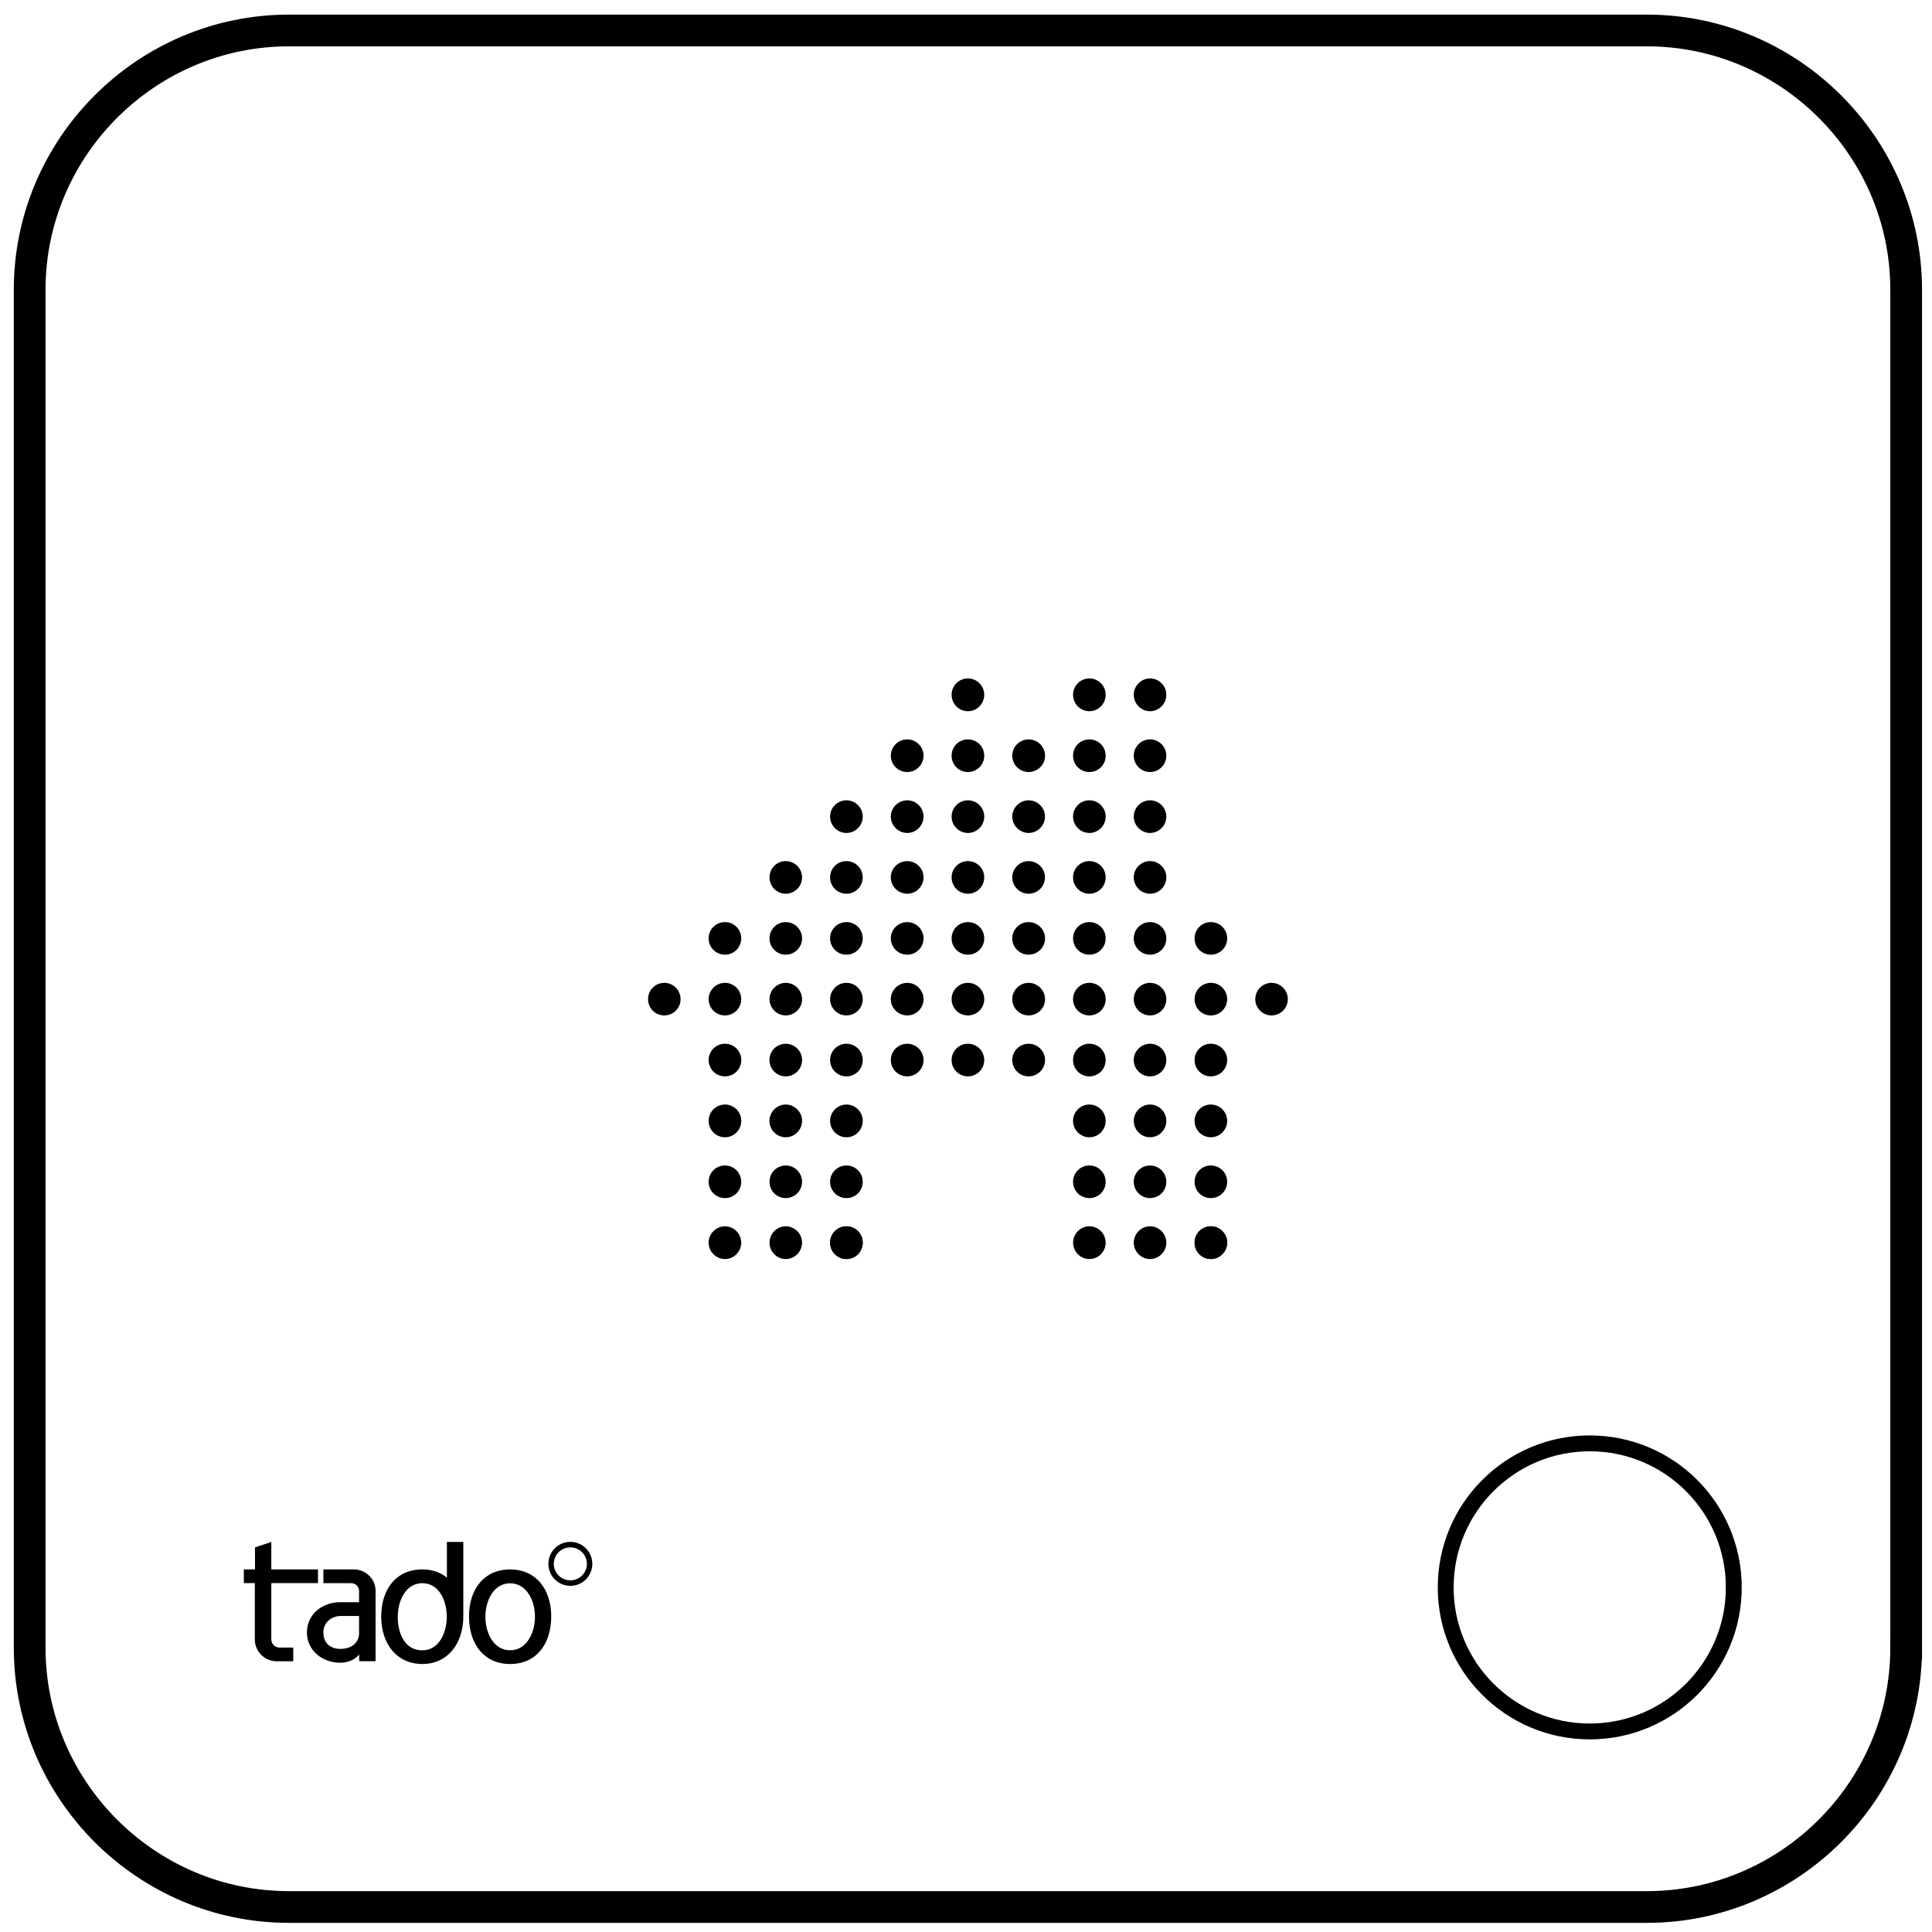
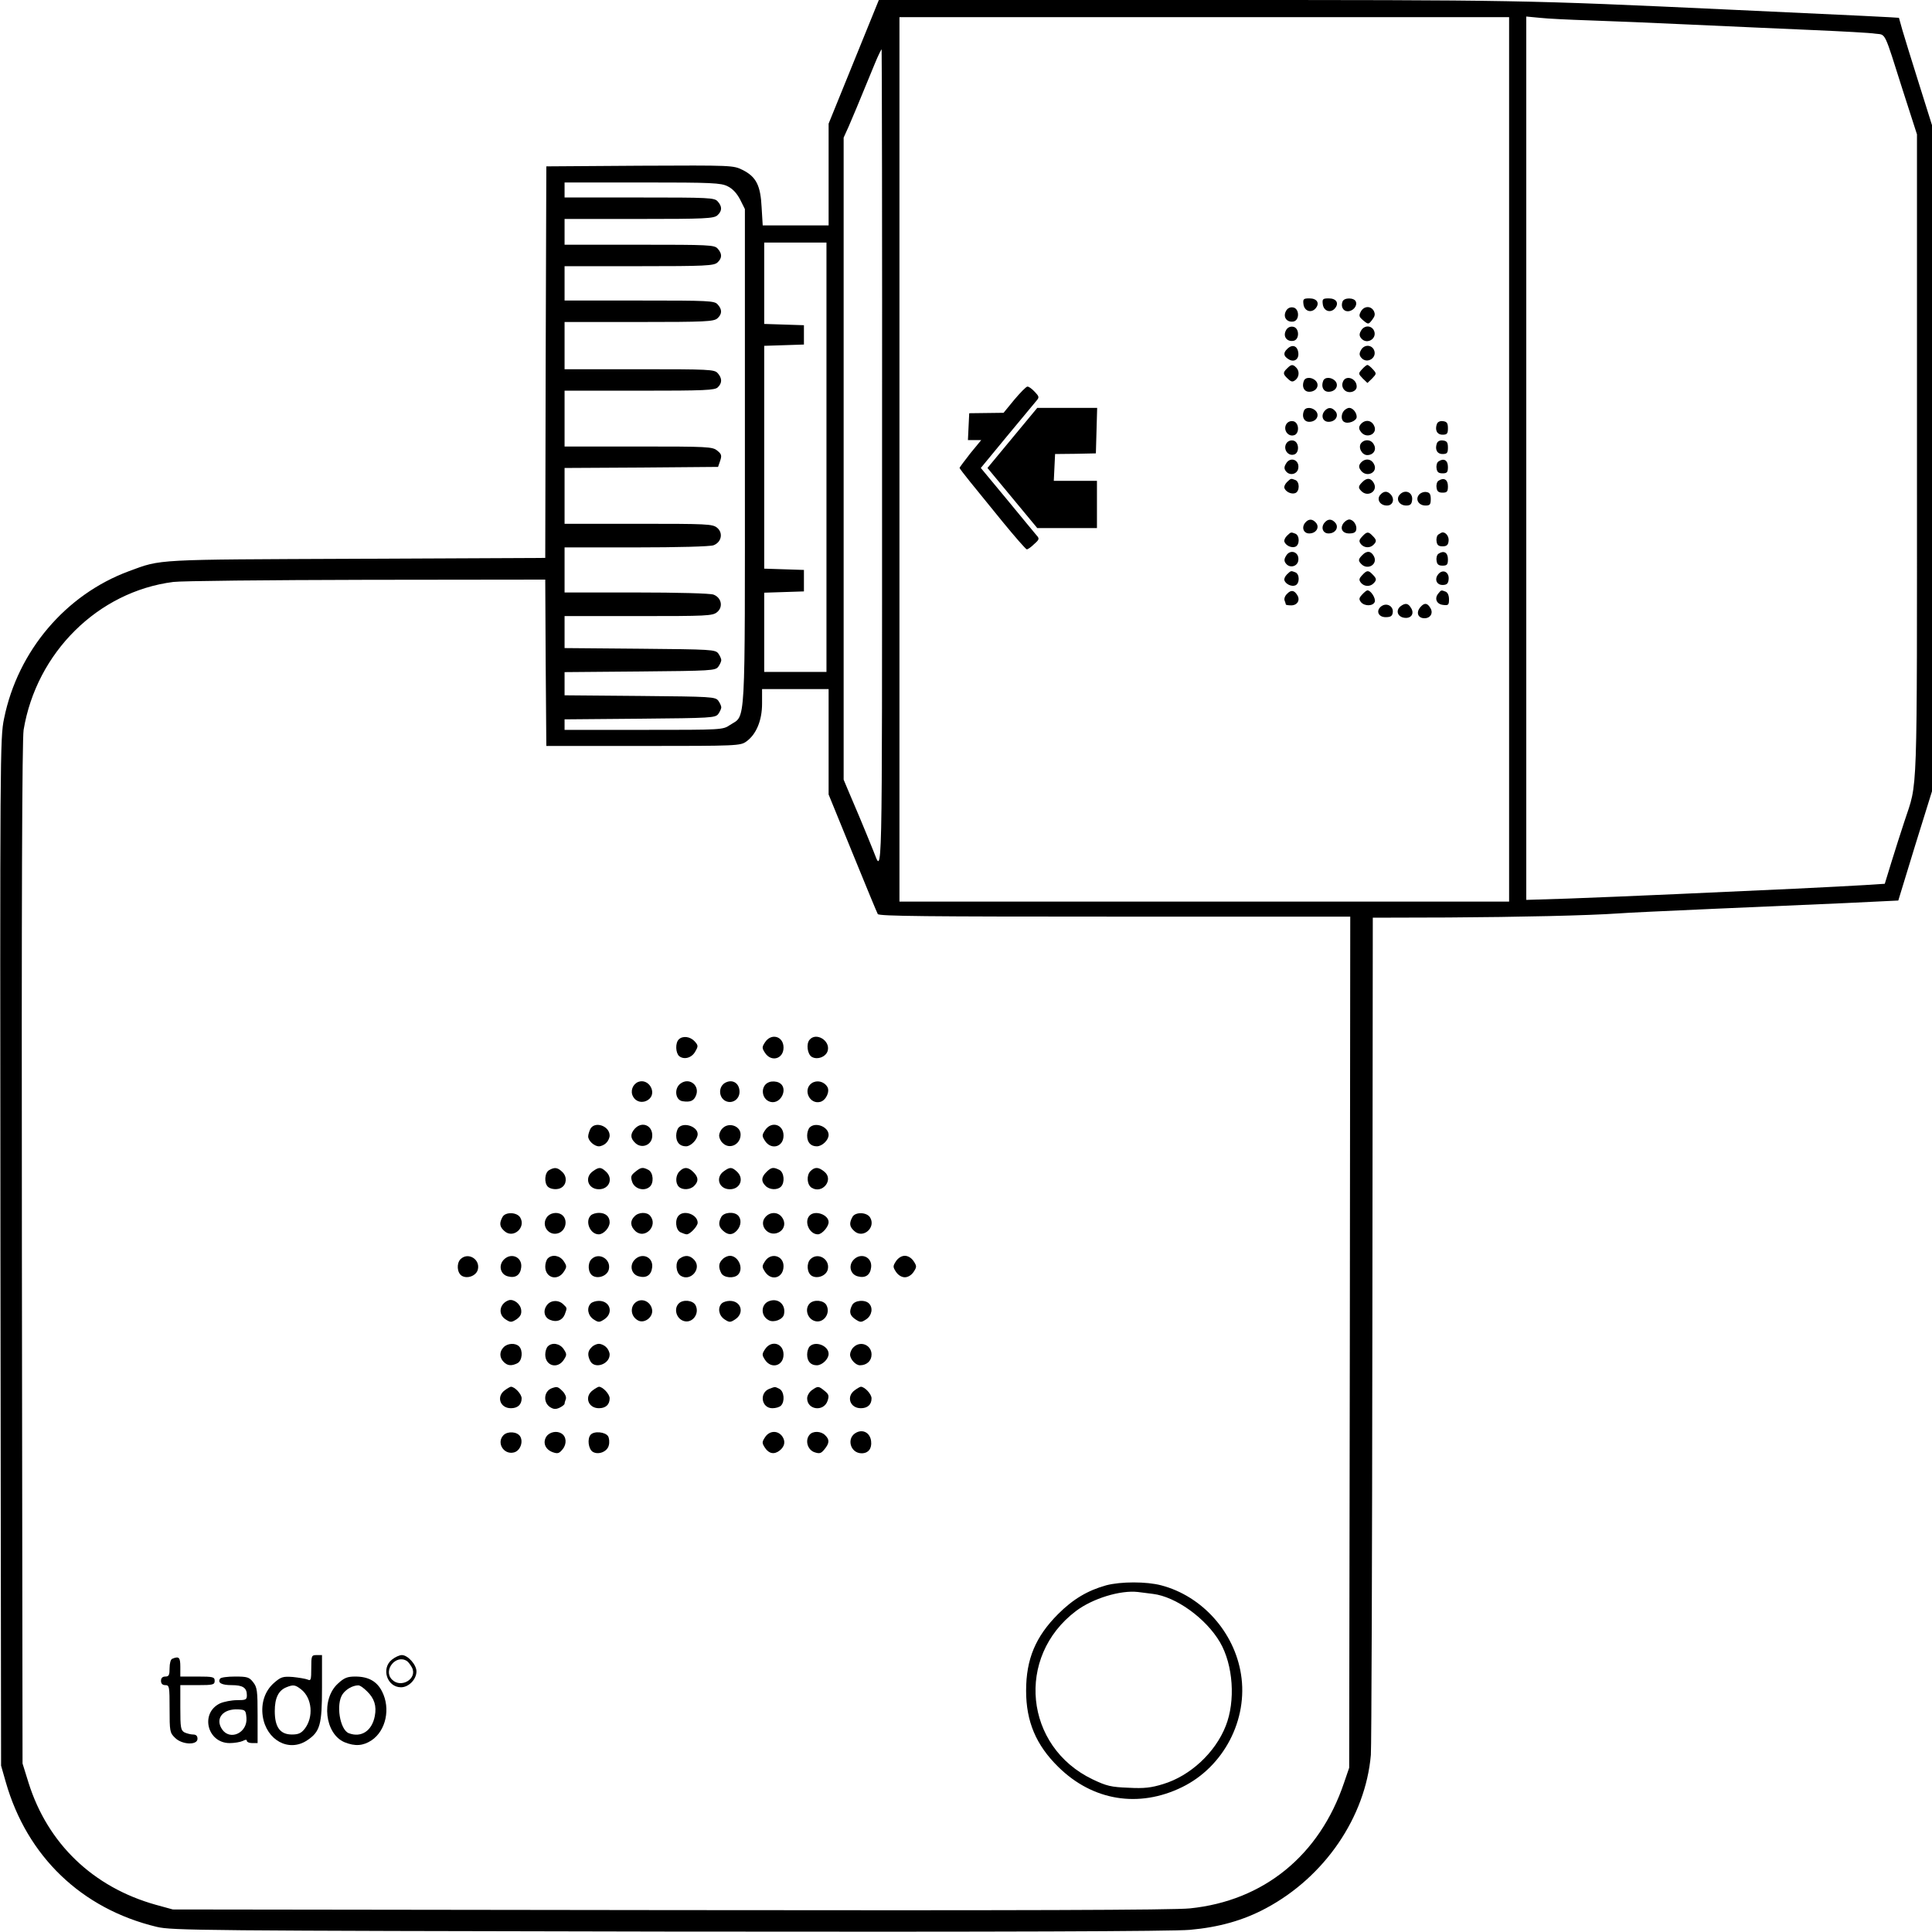
- <svg xmlns="http://www.w3.org/2000/svg" version="1.1" id="Layer_1" x="0px" y="0px" width="648px" height="648px" viewBox="0 0 162 162" enable-background="new 0 0 162 162" xml:space="preserve">
-   <path stroke="#000000" stroke-width="2" stroke-miterlimit="10" d="M159.834,138.162h-0.331c0,5.887-2.408,11.238-6.29,15.121  s-9.232,6.291-15.121,6.291H24.228c-5.887,0-11.238-2.408-15.12-6.291c-3.882-3.883-6.29-9.234-6.29-15.121V24.297  c0-5.887,2.408-11.239,6.29-15.121c3.882-3.881,9.233-6.29,15.12-6.29h113.865c5.889,0,11.239,2.409,15.121,6.29  c3.882,3.882,6.29,9.234,6.29,15.121v113.865H159.834h0.33V24.297c-0.001-12.141-9.931-22.07-22.072-22.072H24.228  c-12.14,0.002-22.07,9.931-22.071,22.072v113.865c0.001,12.141,9.931,22.07,22.071,22.072h113.865  c12.142-0.002,22.071-9.932,22.072-22.072H159.834z" />
-   <path d="M26.663,132.747H22.75v4.716c0,0.384,0.304,0.688,0.688,0.688h1.153l-0.003,1.149h-1.375c-1.025,0-1.847-0.821-1.847-1.839  v-4.715h-0.921v-1.15h0.937v-1.846l1.368-0.456v2.302h3.913V132.747z" />
-   <path d="M30.108,135.503h-1.605c-0.465,0-1.386,0.355-1.386,1.385c0,1.147,0.934,1.376,1.386,1.376c1.15,0,1.605-0.681,1.605-1.29  V135.503z M27.117,131.594h2.534c1.029,0,1.841,0.823,1.841,1.778v5.924h-1.374v-0.572c0,0-0.465,0.698-1.615,0.698  c-1.387,0-2.766-0.958-2.766-2.544c0-1.595,1.379-2.532,2.766-2.532c0.741,0,1.605,0.003,1.605,0.003v-0.946  c0-0.314-0.242-0.654-0.668-0.654h-2.323V131.594z" />
-   <path d="M42.777,138.376c1.38,0,2.08-1.458,2.08-2.814c0-1.365-0.712-2.801-2.08-2.801c-1.382,0-2.075,1.436-2.075,2.81  C40.702,136.961,41.409,138.376,42.777,138.376 M42.777,131.599c2.173,0,3.443,1.67,3.443,3.934c0,2.342-1.265,3.996-3.443,3.996  c-2.196,0-3.45-1.667-3.45-3.996C39.327,133.264,40.581,131.599,42.777,131.599" />
-   <path d="M35.412,138.381c-1.496,0-2.059-1.449-2.059-2.806c0-1.379,0.682-2.823,2.059-2.823c1.394,0,2.05,1.444,2.05,2.823  C37.462,136.932,36.793,138.381,35.412,138.381 M38.849,135.575v-6.28l-1.376-0.003v2.987c-0.558-0.419-1.154-0.682-2.061-0.682  c-2.201,0-3.448,1.66-3.448,3.978c0,2.179,1.247,3.952,3.448,3.952C37.585,139.527,38.845,137.75,38.849,135.575" />
-   <path d="M47.825,132.512c-0.765,0-1.39-0.618-1.39-1.377c0-0.765,0.625-1.388,1.39-1.388c0.764,0,1.387,0.623,1.387,1.388  C49.211,131.894,48.588,132.512,47.825,132.512 M47.825,129.287c-1.022,0-1.841,0.822-1.841,1.848c0,1.011,0.819,1.84,1.841,1.84  c1.021,0,1.841-0.829,1.841-1.84C49.666,130.109,48.846,129.287,47.825,129.287" />
-   <path stroke="#000000" stroke-miterlimit="10" d="M145.38,133.107h0.165c0-6.764-5.48-12.246-12.243-12.246  c-6.762,0-12.245,5.482-12.245,12.246c0,6.762,5.484,12.242,12.245,12.242c6.763,0,12.243-5.481,12.243-12.242H145.38h-0.165  c0,3.289-1.333,6.268-3.49,8.424c-2.155,2.156-5.132,3.488-8.423,3.488c-3.29,0-6.267-1.332-8.424-3.488  c-2.157-2.157-3.49-5.135-3.49-8.424c0-3.291,1.333-6.27,3.49-8.426s5.134-3.489,8.424-3.489c3.291,0,6.268,1.333,8.423,3.489  c2.157,2.156,3.49,5.135,3.49,8.426H145.38z" />
-   <path d="M77.44,88.886c0-0.757-0.62-1.367-1.363-1.367c-0.761,0-1.383,0.61-1.383,1.367s0.622,1.369,1.383,1.369  C76.82,90.255,77.44,89.643,77.44,88.886" />
-   <path d="M77.44,83.78c0-0.746-0.622-1.368-1.363-1.368c-0.761,0-1.383,0.622-1.383,1.368c0,0.756,0.622,1.364,1.383,1.364  C76.818,85.145,77.44,84.536,77.44,83.78" />
-   <path d="M77.44,63.369c0-0.761-0.622-1.37-1.363-1.37c-0.761,0-1.383,0.609-1.383,1.37c0,0.755,0.622,1.367,1.383,1.367  C76.818,64.735,77.44,64.124,77.44,63.369" />
-   <path d="M77.44,68.477c0-0.758-0.622-1.37-1.363-1.37c-0.761,0-1.383,0.612-1.383,1.37c0,0.741,0.622,1.368,1.383,1.368  C76.818,69.845,77.44,69.218,77.44,68.477" />
-   <path d="M77.44,73.572c0-0.762-0.622-1.367-1.363-1.367c-0.761,0-1.383,0.605-1.383,1.367c0,0.757,0.622,1.368,1.383,1.368  C76.818,74.939,77.44,74.329,77.44,73.572" />
-   <path d="M77.44,78.685c0-0.762-0.622-1.367-1.363-1.367c-0.761,0-1.383,0.605-1.383,1.367c0,0.757,0.622,1.366,1.383,1.366  C76.818,80.05,77.44,79.442,77.44,78.685" />
-   <path d="M87.629,83.78c0-0.746-0.623-1.368-1.386-1.368c-0.737,0-1.365,0.622-1.365,1.368c0,0.756,0.628,1.364,1.365,1.364  C87.006,85.145,87.629,84.536,87.629,83.78" />
-   <path d="M87.629,63.369c0-0.761-0.623-1.37-1.386-1.37c-0.737,0-1.365,0.609-1.365,1.37c0,0.755,0.628,1.367,1.365,1.367  C87.006,64.735,87.629,64.124,87.629,63.369" />
-   <path d="M87.629,78.685c0-0.762-0.623-1.367-1.386-1.367c-0.737,0-1.365,0.605-1.365,1.367c0,0.757,0.628,1.366,1.365,1.366  C87.006,80.05,87.629,79.442,87.629,78.685" />
-   <path d="M87.629,88.886c0-0.757-0.623-1.367-1.386-1.367c-0.744,0-1.365,0.61-1.365,1.367s0.621,1.369,1.365,1.369  C87.006,90.255,87.629,89.643,87.629,88.886" />
-   <path d="M87.624,68.477c0-0.758-0.62-1.37-1.38-1.37c-0.737,0-1.365,0.612-1.365,1.37c0,0.741,0.628,1.368,1.365,1.368  C87.003,69.845,87.624,69.218,87.624,68.477" />
-   <path d="M87.624,73.572c0-0.762-0.62-1.367-1.38-1.367c-0.737,0-1.365,0.605-1.365,1.367c0,0.757,0.628,1.368,1.365,1.368  C87.003,74.939,87.624,74.329,87.624,73.572" />
-   <path d="M92.711,58.256c0-0.747-0.605-1.369-1.366-1.369s-1.369,0.622-1.369,1.369c0,0.757,0.608,1.38,1.369,1.38  S92.711,59.013,92.711,58.256" />
-   <path d="M92.711,83.78c0-0.746-0.605-1.368-1.366-1.368s-1.369,0.622-1.369,1.368c0,0.756,0.608,1.364,1.369,1.364  S92.711,84.536,92.711,83.78" />
-   <path d="M92.711,63.369c0-0.761-0.605-1.37-1.366-1.37s-1.369,0.609-1.369,1.37c0,0.755,0.608,1.367,1.369,1.367  S92.711,64.124,92.711,63.369" />
-   <path d="M92.711,68.477c0-0.758-0.605-1.37-1.366-1.37s-1.369,0.612-1.369,1.37c0,0.741,0.608,1.368,1.369,1.368  S92.711,69.218,92.711,68.477" />
-   <path d="M92.711,73.572c0-0.762-0.605-1.367-1.366-1.367s-1.369,0.605-1.369,1.367c0,0.757,0.608,1.368,1.369,1.368  S92.711,74.329,92.711,73.572" />
-   <path d="M92.711,78.685c0-0.762-0.605-1.367-1.366-1.367s-1.369,0.605-1.369,1.367c0,0.757,0.608,1.366,1.369,1.366  S92.711,79.442,92.711,78.685" />
-   <path d="M92.711,99.096c0-0.761-0.605-1.369-1.366-1.369s-1.369,0.608-1.369,1.369s0.608,1.366,1.369,1.366  S92.711,99.856,92.711,99.096" />
-   <path d="M92.711,88.886c0-0.757-0.605-1.367-1.366-1.367s-1.369,0.61-1.369,1.367s0.608,1.369,1.369,1.369  S92.711,89.643,92.711,88.886" />
-   <path d="M92.711,93.985c0-0.745-0.605-1.369-1.366-1.369s-1.369,0.624-1.369,1.369c0,0.754,0.608,1.377,1.369,1.377  S92.711,94.739,92.711,93.985" />
-   <path d="M92.711,104.199c0-0.75-0.605-1.373-1.366-1.373c-0.757,0-1.365,0.623-1.365,1.373s0.608,1.373,1.365,1.373  C92.106,105.572,92.711,104.949,92.711,104.199" />
-   <path d="M97.797,63.369c0-0.761-0.608-1.37-1.369-1.37c-0.74,0-1.362,0.609-1.362,1.37c0,0.755,0.622,1.367,1.362,1.367  C97.189,64.735,97.797,64.124,97.797,63.369" />
-   <path d="M97.797,68.477c0-0.758-0.608-1.37-1.369-1.37c-0.74,0-1.362,0.612-1.362,1.37c0,0.741,0.622,1.368,1.362,1.368  C97.189,69.845,97.797,69.218,97.797,68.477" />
-   <path d="M97.797,73.572c0-0.762-0.608-1.367-1.369-1.367c-0.74,0-1.362,0.605-1.362,1.367c0,0.757,0.622,1.368,1.362,1.368  C97.189,74.939,97.797,74.329,97.797,73.572" />
-   <path d="M97.797,78.685c0-0.762-0.608-1.367-1.369-1.367c-0.74,0-1.362,0.605-1.362,1.367c0,0.757,0.622,1.366,1.362,1.366  C97.189,80.05,97.797,79.442,97.797,78.685" />
-   <path d="M97.797,99.096c0-0.761-0.608-1.369-1.369-1.369c-0.74,0-1.362,0.608-1.362,1.369s0.622,1.366,1.362,1.366  C97.189,100.462,97.797,99.856,97.797,99.096" />
-   <path d="M97.797,58.256c0-0.747-0.608-1.369-1.369-1.369c-0.74,0-1.362,0.622-1.362,1.369c0,0.757,0.622,1.38,1.362,1.38  C97.189,59.636,97.797,59.013,97.797,58.256" />
-   <path d="M97.797,88.886c0-0.757-0.605-1.367-1.369-1.367c-0.74,0-1.362,0.61-1.362,1.367s0.622,1.369,1.362,1.369  C97.192,90.255,97.797,89.643,97.797,88.886" />
-   <path d="M97.797,93.985c0-0.745-0.605-1.369-1.369-1.369c-0.74,0-1.362,0.624-1.362,1.369c0,0.754,0.622,1.377,1.362,1.377  C97.192,95.362,97.797,94.739,97.797,93.985" />
-   <path d="M97.797,83.78c0-0.746-0.608-1.368-1.369-1.368c-0.74,0-1.362,0.622-1.362,1.368c0,0.756,0.622,1.364,1.362,1.364  C97.189,85.145,97.797,84.536,97.797,83.78" />
-   <path d="M97.797,104.199c0-0.75-0.608-1.373-1.369-1.373c-0.74,0-1.362,0.623-1.362,1.373s0.622,1.373,1.362,1.373  C97.189,105.572,97.797,104.949,97.797,104.199" />
-   <path d="M72.341,88.886c0-0.757-0.605-1.367-1.367-1.367c-0.757,0-1.37,0.61-1.37,1.367s0.612,1.369,1.37,1.369  C71.736,90.255,72.341,89.643,72.341,88.886" />
-   <path d="M72.341,93.985c0-0.745-0.605-1.369-1.367-1.369c-0.757,0-1.37,0.624-1.37,1.369c0,0.754,0.612,1.377,1.37,1.377  C71.736,95.362,72.341,94.739,72.341,93.985" />
-   <path d="M72.341,83.78c0-0.746-0.608-1.368-1.369-1.368c-0.755,0-1.368,0.622-1.368,1.368c0,0.756,0.612,1.364,1.368,1.364  C71.733,85.145,72.341,84.536,72.341,83.78" />
-   <path d="M72.341,68.477c0-0.758-0.608-1.37-1.369-1.37c-0.755,0-1.368,0.612-1.368,1.37c0,0.741,0.612,1.368,1.368,1.368  C71.733,69.845,72.341,69.218,72.341,68.477" />
-   <path d="M72.341,73.572c0-0.762-0.608-1.367-1.369-1.367c-0.755,0-1.368,0.605-1.368,1.367c0,0.757,0.612,1.368,1.368,1.368  C71.733,74.939,72.341,74.329,72.341,73.572" />
-   <path d="M72.341,78.685c0-0.762-0.608-1.367-1.369-1.367c-0.755,0-1.368,0.605-1.368,1.367c0,0.757,0.612,1.366,1.368,1.366  C71.733,80.05,72.341,79.442,72.341,78.685" />
-   <path d="M72.341,99.096c0-0.761-0.608-1.369-1.369-1.369c-0.755,0-1.368,0.608-1.368,1.369s0.612,1.366,1.368,1.366  C71.733,100.462,72.341,99.856,72.341,99.096" />
-   <path d="M72.341,104.199c0-0.75-0.608-1.373-1.369-1.373c-0.755,0-1.368,0.623-1.368,1.373s0.612,1.373,1.368,1.373  C71.733,105.572,72.341,104.949,72.341,104.199" />
-   <path d="M72.341,104.199c0-0.75-0.608-1.373-1.369-1.373c-0.755,0-1.368,0.623-1.368,1.373s0.612,1.373,1.368,1.373  C71.733,105.572,72.341,104.949,72.341,104.199" />
-   <path d="M82.53,58.256c0-0.747-0.61-1.369-1.37-1.369c-0.76,0-1.367,0.622-1.367,1.369c0,0.757,0.607,1.38,1.367,1.38  C81.919,59.636,82.53,59.013,82.53,58.256" />
-   <path d="M82.53,83.78c0-0.746-0.61-1.368-1.37-1.368c-0.76,0-1.367,0.622-1.367,1.368c0,0.756,0.607,1.364,1.367,1.364  C81.919,85.145,82.53,84.536,82.53,83.78" />
-   <path d="M82.53,63.369c0-0.761-0.61-1.37-1.37-1.37c-0.76,0-1.367,0.609-1.367,1.37c0,0.755,0.607,1.367,1.367,1.367  C81.919,64.735,82.53,64.124,82.53,63.369" />
-   <path d="M82.53,78.685c0-0.762-0.61-1.367-1.37-1.367c-0.76,0-1.367,0.605-1.367,1.367c0,0.757,0.607,1.366,1.367,1.366  C81.919,80.05,82.53,79.442,82.53,78.685" />
-   <path d="M82.53,88.886c0-0.757-0.61-1.367-1.37-1.367c-0.76,0-1.367,0.61-1.367,1.367s0.607,1.369,1.367,1.369  C81.919,90.255,82.53,89.643,82.53,88.886" />
-   <path d="M82.53,68.477c0-0.758-0.612-1.37-1.37-1.37c-0.756,0-1.367,0.612-1.367,1.37c0,0.741,0.61,1.368,1.367,1.368  C81.917,69.845,82.53,69.218,82.53,68.477" />
-   <path d="M82.53,73.572c0-0.762-0.612-1.367-1.37-1.367c-0.756,0-1.367,0.605-1.367,1.367c0,0.757,0.61,1.368,1.367,1.368  C81.917,74.939,82.53,74.329,82.53,73.572" />
-   <path d="M107.985,83.78c0-0.746-0.607-1.368-1.368-1.368c-0.746,0-1.362,0.622-1.362,1.368c0,0.756,0.616,1.364,1.362,1.364  C107.377,85.145,107.985,84.536,107.985,83.78" />
-   <path d="M102.901,88.886c0-0.757-0.612-1.367-1.37-1.367c-0.761,0-1.365,0.61-1.365,1.367s0.604,1.369,1.365,1.369  C102.289,90.255,102.901,89.643,102.901,88.886" />
-   <path d="M102.901,93.985c0-0.745-0.612-1.369-1.37-1.369c-0.761,0-1.365,0.624-1.365,1.369c0,0.754,0.604,1.377,1.365,1.377  C102.289,95.362,102.901,94.739,102.901,93.985" />
-   <path d="M102.901,83.78c0-0.746-0.612-1.368-1.37-1.368c-0.761,0-1.365,0.622-1.365,1.368c0,0.756,0.604,1.364,1.365,1.364  C102.289,85.145,102.901,84.536,102.901,83.78" />
-   <path d="M102.901,78.685c0-0.762-0.612-1.367-1.37-1.367c-0.761,0-1.365,0.605-1.365,1.367c0,0.757,0.604,1.366,1.365,1.366  C102.289,80.05,102.901,79.442,102.901,78.685" />
-   <path d="M102.901,99.096c0-0.761-0.612-1.369-1.37-1.369c-0.761,0-1.365,0.608-1.365,1.369s0.604,1.366,1.365,1.366  C102.289,100.462,102.901,99.856,102.901,99.096" />
-   <path d="M102.901,104.199c0-0.75-0.612-1.373-1.37-1.373c-0.761,0-1.365,0.623-1.365,1.373s0.604,1.373,1.365,1.373  C102.289,105.572,102.901,104.949,102.901,104.199" />
-   <path d="M102.901,104.199c0-0.75-0.612-1.373-1.37-1.373c-0.761,0-1.365,0.623-1.365,1.373s0.604,1.373,1.365,1.373  C102.289,105.572,102.901,104.949,102.901,104.199" />
-   <path d="M57.067,83.78c0-0.746-0.612-1.368-1.363-1.368c-0.761,0-1.366,0.622-1.366,1.368c0,0.756,0.605,1.364,1.366,1.364  C56.455,85.145,57.067,84.536,57.067,83.78" />
-   <path d="M62.152,78.685c0-0.762-0.604-1.367-1.362-1.367c-0.762,0-1.371,0.605-1.371,1.367c0,0.757,0.609,1.366,1.371,1.366  C61.549,80.05,62.152,79.442,62.152,78.685" />
-   <path d="M62.152,99.096c0-0.761-0.604-1.369-1.362-1.369c-0.762,0-1.371,0.608-1.371,1.369s0.609,1.366,1.371,1.366  C61.549,100.462,62.152,99.856,62.152,99.096" />
-   <path d="M62.158,88.886c0-0.757-0.608-1.367-1.369-1.367c-0.762,0-1.369,0.61-1.369,1.367s0.607,1.369,1.369,1.369  C61.55,90.255,62.158,89.643,62.158,88.886" />
-   <path d="M62.158,93.985c0-0.745-0.608-1.369-1.369-1.369c-0.762,0-1.369,0.624-1.369,1.369c0,0.754,0.607,1.377,1.369,1.377  C61.55,95.362,62.158,94.739,62.158,93.985" />
-   <path d="M62.152,83.78c0-0.746-0.604-1.368-1.362-1.368c-0.757,0-1.371,0.622-1.371,1.368c0,0.756,0.613,1.364,1.371,1.364  C61.549,85.145,62.152,84.536,62.152,83.78" />
-   <path d="M62.152,104.199c0-0.75-0.604-1.373-1.362-1.373c-0.757,0-1.371,0.623-1.371,1.373s0.613,1.373,1.371,1.373  C61.549,105.572,62.152,104.949,62.152,104.199" />
-   <path d="M67.254,73.572c0-0.762-0.622-1.367-1.367-1.367c-0.759,0-1.363,0.605-1.363,1.367c0,0.757,0.604,1.368,1.363,1.368  C66.632,74.939,67.254,74.329,67.254,73.572" />
-   <path d="M67.254,78.685c0-0.762-0.622-1.367-1.367-1.367c-0.759,0-1.363,0.605-1.363,1.367c0,0.757,0.604,1.366,1.363,1.366  C66.632,80.05,67.254,79.442,67.254,78.685" />
-   <path d="M67.254,99.096c0-0.761-0.622-1.369-1.367-1.369c-0.759,0-1.363,0.608-1.363,1.369s0.604,1.366,1.363,1.366  C66.632,100.462,67.254,99.856,67.254,99.096" />
-   <path d="M67.255,88.886c0-0.757-0.623-1.367-1.368-1.367c-0.76,0-1.368,0.61-1.368,1.367s0.608,1.369,1.368,1.369  C66.633,90.255,67.255,89.643,67.255,88.886" />
-   <path d="M67.255,93.985c0-0.745-0.623-1.369-1.368-1.369c-0.76,0-1.368,0.624-1.368,1.369c0,0.754,0.608,1.377,1.368,1.377  C66.633,95.362,67.255,94.739,67.255,93.985" />
-   <path d="M67.254,83.78c0-0.746-0.622-1.368-1.367-1.368c-0.756,0-1.363,0.622-1.363,1.368c0,0.756,0.607,1.364,1.363,1.364  C66.632,85.145,67.254,84.536,67.254,83.78" />
-   <path d="M67.254,104.199c0-0.75-0.622-1.373-1.367-1.373c-0.756,0-1.363,0.623-1.363,1.373s0.607,1.373,1.363,1.373  C66.632,105.572,67.254,104.949,67.254,104.199" />
+ <svg xmlns="http://www.w3.org/2000/svg" version="1.0" width="900pt" height="900pt" viewBox="0 0 900 900" preserveAspectRatio="xMidYMid meet">
+   <g transform="translate(0,900) scale(0.1,-0.1)" fill="#000000" stroke="none">
+     <path d="M3977 8712 l-117 -288 0 -237 0 -237 -154 0 -153 0 -5 83 c-5 103 -25 143 -88 175 -45 22 -45 22 -480 20 l-435 -3 -3 -912 -2 -912 -878 -4 c-949 -4 -908 -1 -1062 -58 -294 -109 -517 -371 -581 -686 -19 -89 -19 -171 -17 -2485 l3 -2393 22 -77 c99 -346 353 -590 703 -674 71 -17 201 -18 2385 -22 1555 -2 2348 1 2427 8 136 12 250 44 356 101 273 146 463 424 488 714 3 39 6 932 7 1985 l2 1915 350 1 c332 2 652 9 795 19 36 3 232 12 435 21 204 9 482 21 619 27 l249 12 78 255 79 254 0 1552 0 1551 -61 194 c-34 107 -68 219 -77 249 -8 30 -16 56 -16 57 -1 1 -193 11 -786 38 -970 45 -975 45 -2490 45 l-1476 0 -117 -288z m3053 -1852 l0 -2060 -1420 0 -1420 0 0 2060 0 2060 1420 0 1420 0 0 -2060z m375 2045 c94 -3 310 -12 480 -20 171 -8 423 -19 560 -25 138 -6 269 -13 292 -17 49 -6 38 17 127 -264 l66 -205 0 -1502 c0 -1636 4 -1507 -58 -1697 -16 -49 -44 -135 -61 -191 l-31 -101 -93 -6 c-50 -3 -198 -11 -327 -17 -129 -6 -377 -17 -550 -25 -173 -8 -402 -17 -507 -21 l-193 -6 0 2057 0 2058 63 -6 c34 -4 139 -9 232 -12z m-3296 -2047 c0 -2039 2 -1926 -40 -1823 -45 112 -95 230 -115 276 l-24 57 0 1495 0 1496 24 53 c21 48 37 87 121 291 15 37 30 67 32 67 1 0 3 -861 2 -1912z m-719 1274 c23 -11 43 -33 58 -62 l22 -44 0 -1156 c0 -1289 5 -1198 -69 -1247 -34 -23 -36 -23 -402 -23 l-369 0 0 25 0 24 351 3 c334 3 351 4 365 22 8 11 14 25 14 31 0 6 -6 20 -14 31 -14 18 -31 19 -365 22 l-351 3 0 54 0 54 351 3 c334 3 351 4 365 22 8 11 14 25 14 31 0 6 -6 20 -14 31 -14 18 -31 19 -365 22 l-351 3 0 74 0 75 344 0 c318 0 345 1 366 18 30 24 21 68 -16 82 -14 6 -169 10 -360 10 l-334 0 0 105 0 105 334 0 c191 0 346 4 360 10 37 14 46 58 16 82 -21 17 -48 18 -366 18 l-344 0 0 130 0 130 357 2 358 3 10 29 c8 24 6 31 -14 47 -22 18 -44 19 -367 19 l-344 0 0 130 0 130 349 0 c304 0 352 2 365 16 21 20 20 43 -1 66 -15 17 -40 18 -365 18 l-348 0 0 110 0 110 347 0 c308 0 348 2 365 17 22 20 23 41 1 65 -15 17 -40 18 -365 18 l-348 0 0 80 0 80 347 0 c308 0 348 2 365 17 22 20 23 41 1 65 -15 17 -40 18 -365 18 l-348 0 0 60 0 60 347 0 c308 0 348 2 365 17 22 20 23 41 1 65 -15 17 -40 18 -365 18 l-348 0 0 35 0 35 363 0 c325 0 366 -2 397 -18z m460 -1262 l0 -1000 -145 0 -145 0 0 185 0 184 93 3 92 3 0 50 0 50 -92 3 -93 3 0 519 0 519 93 3 92 3 0 45 0 45 -92 3 -93 3 0 189 0 190 145 0 145 0 0 -1000z m-1308 -957 l3 -388 452 0 c440 0 452 1 480 21 46 33 73 98 73 176 l0 68 155 0 155 0 0 -245 0 -246 111 -272 c61 -150 114 -278 118 -285 6 -10 229 -12 1104 -12 l1097 0 -2 -1982 -3 -1983 -24 -70 c-114 -338 -374 -550 -718 -585 -76 -8 -801 -10 -2423 -8 l-2315 3 -80 22 c-292 82 -503 285 -592 568 l-28 90 -3 2375 c-2 1658 1 2395 8 2440 60 360 346 644 697 689 37 5 443 9 900 10 l833 1 2 -387z" />
+     <path d="M6072 7583 c4 -33 37 -43 57 -19 20 24 6 46 -29 46 -28 0 -31 -3 -28 -27z" />
+     <path d="M6162 7583 c4 -33 37 -43 57 -19 20 24 6 46 -29 46 -28 0 -31 -3 -28 -27z" />
+     <path d="M6254 7595 c-9 -23 3 -45 24 -45 25 0 46 25 38 45 -7 19 -55 20 -62 0z" />
+     <path d="M5990 7550 c-14 -27 4 -52 34 -48 31 4 30 62 -1 66 -14 2 -26 -4 -33 -18z" />
+     <path d="M6339 7548 c-10 -19 -8 -24 12 -41 23 -19 24 -19 41 3 13 17 15 26 8 41 -14 26 -47 24 -61 -3z" />
+     <path d="M5990 7460 c-14 -27 4 -52 34 -48 31 4 30 62 -1 66 -14 2 -26 -4 -33 -18z" />
+     <path d="M6340 7459 c-9 -15 -8 -24 1 -35 27 -33 79 1 58 39 -14 23 -46 21 -59 -4z" />
+     <path d="M5996 7374 c-19 -18 -17 -33 6 -47 26 -17 50 -1 46 30 -4 33 -29 41 -52 17z" />
+     <path d="M6340 7369 c-9 -15 -8 -24 1 -35 27 -33 79 1 58 39 -14 23 -46 21 -59 -4z" />
+     <path d="M5996 7284 c-21 -20 -20 -27 4 -49 16 -15 22 -15 35 -5 18 15 19 42 3 58 -16 16 -23 15 -42 -4z" />
+     <path d="M6345 7280 c-18 -20 -18 -21 3 -43 l22 -21 22 21 c21 22 21 23 3 43 -10 11 -21 20 -25 20 -4 0 -15 -9 -25 -20z" />
+     <path d="M6074 7226 c-11 -28 1 -51 25 -51 32 0 49 28 32 49 -17 20 -50 21 -57 2z" />
+     <path d="M6164 7226 c-11 -28 1 -51 25 -51 32 0 49 28 32 49 -17 20 -50 21 -57 2z" />
+     <path d="M6255 7219 c-5 -13 -1 -27 8 -36 19 -19 57 -8 57 16 0 40 -54 57 -65 20z" />
+     <path d="M4725 7138 l-50 -61 -80 -1 -80 -1 -3 -62 -3 -63 31 0 31 0 -51 -62 c-27 -35 -50 -65 -50 -68 1 -3 22 -31 48 -63 26 -32 94 -116 152 -187 58 -71 109 -129 113 -129 4 -1 20 10 34 24 25 22 26 26 11 42 -8 10 -70 84 -137 166 l-122 147 122 148 c67 81 129 155 137 165 14 16 13 20 -8 42 -13 14 -28 25 -34 24 -6 0 -33 -28 -61 -61z" />
+     <path d="M4716 6960 l-116 -140 116 -140 116 -140 139 0 139 0 0 110 0 110 -100 0 -101 0 3 63 3 62 95 1 95 2 3 106 3 106 -140 0 -139 0 -116 -140z" />
+     <path d="M6074 7086 c-11 -28 1 -51 25 -51 32 0 49 28 32 49 -17 20 -50 21 -57 2z" />
+     <path d="M6170 7085 c-18 -22 -8 -50 19 -50 32 0 49 28 32 49 -17 20 -35 20 -51 1z" />
+     <path d="M6262 7088 c-15 -15 -16 -45 -1 -53 18 -12 59 4 59 23 0 20 -18 42 -35 42 -6 0 -16 -5 -23 -12z" />
+     <path d="M5991 7022 c-13 -25 8 -56 35 -50 29 5 27 62 -3 66 -13 2 -26 -4 -32 -16z" />
+     <path d="M6339 7024 c-9 -11 -10 -20 -2 -32 25 -41 86 -14 63 27 -13 25 -42 27 -61 5z" />
+     <path d="M6694 7026 c-11 -29 0 -51 26 -51 21 0 25 5 25 30 0 24 -5 31 -23 33 -13 2 -24 -3 -28 -12z" />
+     <path d="M5991 6932 c-13 -25 8 -56 35 -50 29 5 27 62 -3 66 -13 2 -26 -4 -32 -16z" />
+     <path d="M6341 6936 c-16 -19 3 -56 28 -56 29 0 45 25 31 49 -12 24 -42 27 -59 7z" />
+     <path d="M6694 6936 c-11 -29 0 -51 26 -51 21 0 25 5 25 30 0 24 -5 31 -23 33 -13 2 -24 -3 -28 -12z" />
+     <path d="M5990 6839 c-9 -15 -8 -24 1 -35 18 -22 53 -13 57 15 6 40 -39 56 -58 20z" />
+     <path d="M6339 6844 c-9 -11 -10 -20 -2 -32 25 -41 86 -14 63 27 -13 25 -42 27 -61 5z" />
+     <path d="M6702 6851 c-8 -4 -12 -19 -10 -32 2 -18 9 -24 28 -24 21 0 25 5 25 30 0 31 -19 42 -43 26z" />
+     <path d="M5995 6754 c-9 -9 -14 -21 -12 -27 6 -18 33 -31 51 -24 21 8 21 53 0 61 -21 8 -20 8 -39 -10z" />
+     <path d="M6346 6754 c-19 -19 -20 -26 -4 -42 30 -30 78 0 58 37 -13 25 -33 27 -54 5z" />
+     <path d="M6702 6761 c-8 -4 -12 -19 -10 -32 2 -18 9 -24 28 -24 21 0 25 5 25 30 0 31 -19 42 -43 26z" />
+     <path d="M6429 6694 c-17 -21 0 -49 32 -49 27 0 37 28 19 50 -16 19 -34 19 -51 -1z" />
+     <path d="M6519 6694 c-17 -21 0 -49 32 -49 18 0 25 6 27 24 6 38 -34 55 -59 25z" />
+     <path d="M6610 6695 c-18 -22 -1 -50 31 -50 20 0 24 5 24 30 0 23 -5 31 -21 33 -11 2 -27 -4 -34 -13z" />
+     <path d="M6080 6565 c-18 -22 -8 -50 19 -50 32 0 49 28 32 49 -17 20 -35 20 -51 1z" />
+     <path d="M6170 6565 c-18 -22 -8 -50 19 -50 32 0 49 28 32 49 -17 20 -35 20 -51 1z" />
+     <path d="M6260 6565 c-20 -25 -8 -50 25 -50 21 0 31 5 33 18 4 21 -14 47 -33 47 -7 0 -18 -7 -25 -15z" />
+     <path d="M5995 6504 c-9 -9 -14 -21 -12 -27 6 -18 33 -31 51 -24 21 8 21 53 0 61 -21 8 -20 8 -39 -10z" />
+     <path d="M6345 6500 c-15 -16 -15 -22 -5 -35 15 -18 42 -19 58 -3 16 16 15 23 -4 42 -20 21 -27 20 -49 -4z" />
+     <path d="M6702 6511 c-8 -4 -12 -19 -10 -32 2 -18 9 -24 28 -24 19 0 26 6 28 24 3 20 -11 41 -28 41 -3 0 -11 -4 -18 -9z" />
+     <path d="M5990 6409 c-9 -15 -8 -24 1 -35 18 -22 53 -13 57 15 6 40 -39 56 -58 20z" />
+     <path d="M6346 6414 c-19 -19 -20 -26 -4 -42 30 -30 78 0 58 37 -13 25 -33 27 -54 5z" />
+     <path d="M6702 6421 c-8 -4 -12 -19 -10 -32 2 -18 9 -24 28 -24 21 0 25 5 25 30 0 31 -19 42 -43 26z" />
+     <path d="M5995 6324 c-9 -9 -14 -21 -12 -27 6 -18 33 -31 51 -24 21 8 21 53 0 61 -21 8 -20 8 -39 -10z" />
+     <path d="M6345 6320 c-15 -16 -15 -22 -5 -35 15 -18 42 -19 58 -3 16 16 15 23 -4 42 -20 21 -27 20 -49 -4z" />
+     <path d="M6700 6325 c-19 -23 -8 -50 20 -50 19 0 26 6 28 24 5 35 -26 53 -48 26z" />
+     <path d="M5996 6234 c-10 -9 -15 -23 -12 -31 3 -8 6 -17 6 -19 0 -2 11 -4 25 -4 29 0 43 25 28 48 -14 23 -29 25 -47 6z" />
+     <path d="M6345 6230 c-15 -16 -15 -22 -5 -35 17 -20 56 -19 64 1 6 16 -18 54 -34 54 -4 0 -15 -9 -25 -20z" />
+     <path d="M6700 6235 c-19 -23 -8 -50 23 -53 24 -3 27 0 27 26 0 18 -6 32 -16 36 -21 8 -20 8 -34 -9z" />
+     <path d="M6435 6176 c-27 -20 -15 -51 20 -51 23 0 31 5 33 22 4 29 -28 47 -53 29z" />
+     <path d="M6526 6177 c-26 -19 -17 -51 17 -55 31 -4 47 20 30 46 -13 22 -26 24 -47 9z" />
+     <path d="M6617 6172 c-22 -25 -12 -52 19 -52 28 0 42 25 27 48 -14 24 -28 25 -46 4z" />
+     <path d="M3162 4158 c-17 -17 -15 -63 2 -78 23 -18 59 -8 75 22 14 24 14 28 -3 47 -21 23 -56 27 -74 9z" />
+     <path d="M3564 4145 c-15 -23 -15 -27 0 -50 29 -44 86 -28 86 25 0 53 -57 69 -86 25z" />
+     <path d="M3771 4156 c-16 -19 -10 -66 10 -79 26 -16 68 0 75 29 12 47 -55 87 -85 50z" />
+     <path d="M2973 3960 c-26 -11 -38 -43 -24 -68 14 -26 45 -33 71 -15 43 30 3 102 -47 83z" />
+     <path d="M3171 3953 c-32 -22 -26 -78 9 -83 34 -5 51 1 61 24 22 47 -28 89 -70 59z" />
+     <path d="M3380 3957 c-32 -16 -34 -63 -5 -83 31 -20 70 2 70 40 0 39 -31 60 -65 43z" />
+     <path d="M3583 3959 c-42 -15 -38 -80 6 -92 51 -13 86 68 39 90 -13 6 -32 7 -45 2z" />
+     <path d="M3781 3954 c-42 -30 -10 -100 40 -87 27 7 46 49 33 70 -16 26 -49 33 -73 17z" />
+     <path d="M2750 3741 c-5 -11 -10 -26 -10 -35 0 -20 28 -46 50 -46 10 0 26 7 34 16 9 8 16 24 16 34 0 45 -69 69 -90 31z" />
+     <path d="M2957 3742 c-22 -25 -21 -45 3 -67 29 -27 74 -10 78 28 6 53 -46 77 -81 39z" />
+     <path d="M3162 3748 c-7 -7 -12 -24 -12 -38 0 -32 17 -50 46 -50 23 0 54 33 54 57 0 34 -62 57 -88 31z" />
+     <path d="M3366 3744 c-9 -8 -16 -24 -16 -34 0 -10 7 -26 16 -34 32 -33 84 -8 84 39 0 40 -55 59 -84 29z" />
+     <path d="M3564 3735 c-15 -23 -15 -27 0 -50 29 -44 86 -28 86 25 0 53 -57 69 -86 25z" />
+     <path d="M3772 3748 c-7 -7 -12 -24 -12 -38 0 -32 17 -50 45 -50 25 0 55 29 55 53 0 38 -61 62 -88 35z" />
+     <path d="M2558 3549 c-21 -12 -24 -59 -6 -77 13 -13 47 -16 64 -4 24 15 26 50 5 71 -23 23 -37 25 -63 10z" />
+     <path d="M2762 3544 c-41 -29 -23 -84 28 -84 49 0 68 51 32 83 -23 21 -32 21 -60 1z" />
+     <path d="M2959 3541 c-20 -16 -22 -23 -14 -47 11 -32 55 -45 81 -23 21 17 18 66 -5 79 -27 14 -35 13 -62 -9z" />
+     <path d="M3166 3544 c-19 -18 -21 -55 -4 -72 17 -17 54 -15 72 4 21 21 20 40 -4 64 -24 24 -43 25 -64 4z" />
+     <path d="M3372 3544 c-41 -29 -23 -84 28 -84 49 0 68 51 32 83 -23 21 -32 21 -60 1z" />
+     <path d="M3570 3540 c-24 -24 -25 -43 -4 -64 18 -19 55 -21 72 -4 19 19 15 66 -7 78 -28 14 -38 13 -61 -10z" />
+     <path d="M3775 3544 c-19 -20 -16 -63 6 -77 50 -31 105 38 59 75 -27 22 -44 23 -65 2z" />
+     <path d="M2341 3331 c-16 -29 -14 -46 9 -66 41 -37 102 17 73 64 -16 25 -69 26 -82 2z" />
+     <path d="M2547 3329 c-27 -38 9 -88 53 -74 38 12 47 66 16 87 -21 14 -55 8 -69 -13z" />
+     <path d="M2752 3338 c-28 -28 -3 -88 37 -88 23 0 51 31 51 56 0 27 -19 44 -50 44 -14 0 -31 -5 -38 -12z" />
+     <path d="M2956 3334 c-22 -21 -20 -47 4 -69 44 -40 107 25 69 71 -15 19 -54 18 -73 -2z" />
+     <path d="M3162 3338 c-19 -19 -15 -66 7 -78 11 -5 24 -10 30 -10 16 0 51 38 51 54 0 37 -61 61 -88 34z" />
+     <path d="M3360 3331 c-15 -28 -12 -46 8 -64 24 -22 45 -21 65 1 20 22 22 53 5 70 -19 19 -66 15 -78 -7z" />
+     <path d="M3566 3331 c-34 -38 12 -94 59 -73 29 13 37 45 18 71 -18 26 -55 27 -77 2z" />
+     <path d="M3772 3338 c-28 -28 -2 -88 38 -88 19 0 50 35 50 57 0 34 -62 57 -88 31z" />
+     <path d="M3971 3331 c-16 -29 -14 -46 9 -66 41 -37 102 17 73 64 -16 25 -69 26 -82 2z" />
+     <path d="M2145 3134 c-19 -20 -16 -63 6 -77 26 -16 68 0 75 29 12 48 -46 83 -81 48z" />
+     <path d="M2345 3130 c-24 -27 -13 -68 22 -76 34 -9 57 6 61 42 6 49 -49 72 -83 34z" />
+     <path d="M2552 3138 c-7 -7 -12 -24 -12 -38 0 -53 57 -69 86 -25 15 23 15 27 0 50 -18 27 -54 33 -74 13z" />
+     <path d="M2755 3134 c-19 -20 -16 -63 6 -77 26 -16 68 0 75 29 12 48 -46 83 -81 48z" />
+     <path d="M2955 3130 c-24 -27 -13 -68 22 -76 34 -9 57 6 61 42 6 49 -49 72 -83 34z" />
+     <path d="M3166 3137 c-22 -16 -18 -65 5 -80 46 -29 100 34 63 74 -20 22 -43 24 -68 6z" />
+     <path d="M3366 3134 c-19 -18 -20 -38 -6 -65 12 -22 59 -26 78 -7 28 28 2 88 -38 88 -10 0 -26 -7 -34 -16z" />
+     <path d="M3564 3125 c-15 -23 -15 -27 0 -50 30 -45 86 -28 86 27 0 49 -59 65 -86 23z" />
+     <path d="M3775 3134 c-19 -20 -16 -63 6 -77 26 -16 68 0 75 29 12 48 -46 83 -81 48z" />
+     <path d="M3975 3130 c-24 -27 -13 -68 22 -76 34 -9 57 6 61 42 6 49 -49 72 -83 34z" />
+     <path d="M4174 3125 c-15 -23 -15 -27 0 -50 10 -15 26 -25 41 -25 15 0 31 10 41 25 15 23 15 27 0 50 -10 15 -26 25 -41 25 -15 0 -31 -10 -41 -25z" />
+     <path d="M2370 2943 c-43 -15 -52 -65 -15 -89 23 -15 27 -15 51 0 18 13 24 24 22 43 -3 29 -35 53 -58 46z" />
+     <path d="M2973 2940 c-39 -16 -40 -70 -1 -91 29 -16 70 14 66 48 -4 33 -36 54 -65 43z" />
+     <path d="M3583 2939 c-39 -14 -41 -69 -2 -89 23 -13 66 3 71 27 10 45 -26 78 -69 62z" />
+     <path d="M2547 2919 c-19 -26 -11 -58 17 -68 30 -12 56 -1 67 26 11 31 12 29 -7 47 -22 22 -60 20 -77 -5z" />
+     <path d="M2752 2928 c-20 -20 -14 -56 13 -74 23 -15 27 -15 50 0 44 29 28 86 -25 86 -14 0 -31 -5 -38 -12z" />
+     <path d="M3162 2928 c-24 -24 -12 -69 21 -81 41 -15 78 33 57 73 -12 23 -58 28 -78 8z" />
+     <path d="M3362 2928 c-20 -20 -14 -56 13 -74 23 -15 27 -15 50 0 44 29 28 86 -25 86 -14 0 -31 -5 -38 -12z" />
+     <path d="M3772 2928 c-24 -24 -12 -69 21 -81 41 -15 78 33 57 73 -12 23 -58 28 -78 8z" />
+     <path d="M3970 2921 c-16 -31 -12 -49 15 -67 23 -15 27 -15 50 0 27 18 33 54 13 74 -19 19 -66 15 -78 -7z" />
+     <path d="M2346 2724 c-20 -20 -20 -48 0 -68 18 -19 38 -20 65 -6 22 12 26 59 7 78 -17 17 -54 15 -72 -4z" />
+     <path d="M2552 2728 c-7 -7 -12 -24 -12 -38 0 -53 57 -69 86 -25 15 23 15 27 0 50 -18 27 -54 33 -74 13z" />
+     <path d="M2756 2724 c-19 -18 -20 -38 -6 -65 21 -38 90 -14 90 31 0 10 -7 26 -16 34 -8 9 -24 16 -34 16 -10 0 -26 -7 -34 -16z" />
+     <path d="M3564 2715 c-15 -23 -15 -27 0 -50 29 -44 86 -28 86 25 0 53 -57 69 -86 25z" />
+     <path d="M3772 2728 c-7 -7 -12 -24 -12 -38 0 -32 17 -50 45 -50 25 0 55 29 55 53 0 38 -61 62 -88 35z" />
+     <path d="M3976 2724 c-9 -8 -16 -24 -16 -34 0 -22 26 -50 46 -50 32 0 54 21 54 50 0 45 -52 66 -84 34z" />
+     <path d="M2352 2524 c-41 -29 -23 -84 28 -84 32 0 50 17 50 46 0 20 -32 54 -50 54 -3 0 -16 -7 -28 -16z" />
+     <path d="M2570 2533 c-36 -14 -41 -64 -9 -87 17 -11 27 -12 45 -4 13 6 24 15 24 19 0 4 3 14 6 22 3 9 -4 25 -15 36 -22 22 -26 23 -51 14z" />
+     <path d="M2762 2524 c-41 -29 -23 -84 28 -84 32 0 50 17 50 46 0 20 -32 54 -50 54 -3 0 -16 -7 -28 -16z" />
+     <path d="M3583 2530 c-47 -19 -36 -90 15 -90 16 0 33 5 40 12 19 19 15 66 -7 78 -22 11 -19 11 -48 0z" />
+     <path d="M3782 2524 c-12 -8 -22 -26 -22 -38 0 -54 77 -64 95 -12 8 24 6 31 -14 47 -28 23 -31 23 -59 3z" />
+     <path d="M3982 2524 c-41 -29 -23 -84 28 -84 32 0 50 17 50 46 0 20 -32 54 -50 54 -3 0 -16 -7 -28 -16z" />
+     <path d="M3990 2327 c-49 -24 -30 -97 24 -97 31 0 48 22 44 56 -4 38 -36 57 -68 41z" />
+     <path d="M2346 2315 c-35 -35 0 -93 48 -81 29 7 45 49 29 75 -14 22 -57 25 -77 6z" />
+     <path d="M2546 2309 c-19 -28 -7 -61 29 -74 23 -8 30 -6 46 14 20 24 18 59 -5 73 -21 14 -55 8 -70 -13z" />
+     <path d="M2751 2316 c-16 -19 -10 -66 10 -79 26 -16 68 0 75 30 4 14 2 33 -3 42 -13 21 -66 26 -82 7z" />
+     <path d="M3564 2305 c-15 -23 -15 -27 0 -50 18 -27 43 -32 68 -12 24 19 28 43 12 66 -21 29 -60 27 -80 -4z" />
+     <path d="M3771 2316 c-22 -26 -9 -70 23 -81 24 -8 31 -6 47 14 23 28 24 45 3 65 -19 20 -58 21 -73 2z" />
+     <path d="M5153 1615 c-86 -24 -154 -64 -224 -134 -105 -105 -149 -210 -149 -357 0 -143 46 -253 150 -355 160 -158 375 -193 577 -94 194 95 308 315 274 526 -31 196 -181 364 -372 414 -68 18 -188 18 -256 0z m218 -40 c107 -13 247 -114 312 -225 62 -106 73 -274 27 -390 -49 -125 -166 -233 -292 -271 -55 -17 -88 -21 -161 -17 -81 3 -102 8 -167 39 -318 152 -360 571 -78 784 78 59 207 98 288 89 14 -2 46 -6 71 -9z" />
+     <path d="M1450 1229 c0 -55 -2 -60 -17 -53 -10 4 -41 9 -69 12 -46 3 -55 1 -88 -28 -42 -37 -61 -94 -52 -155 17 -112 122 -169 207 -112 60 40 69 72 69 245 l0 152 -25 0 c-24 0 -25 -3 -25 -61z m-47 -99 c51 -40 59 -129 16 -184 -16 -20 -29 -26 -59 -26 -55 0 -80 34 -80 109 0 61 17 96 54 111 32 13 41 12 69 -10z" />
+     <path d="M1826 1269 c-52 -41 -23 -129 42 -129 36 0 72 37 72 74 0 31 -40 76 -68 76 -11 0 -31 -9 -46 -21z m70 -7 c6 -4 16 -17 23 -30 27 -52 -51 -99 -93 -56 -43 43 19 120 70 86z" />
+     <path d="M803 1273 c-8 -2 -13 -22 -13 -44 0 -32 -3 -39 -20 -39 -13 0 -20 -7 -20 -20 0 -13 7 -20 20 -20 19 0 20 -7 20 -110 0 -104 1 -112 25 -135 32 -33 105 -36 105 -5 0 14 -7 20 -21 20 -11 0 -29 5 -40 10 -17 10 -19 22 -19 115 l0 105 80 0 c73 0 80 2 80 20 0 18 -7 20 -80 20 l-80 0 0 45 c0 44 -6 51 -37 38z" />
+     <path d="M1025 1180 c-12 -19 7 -30 54 -30 52 0 71 -12 71 -47 0 -21 -5 -23 -46 -23 -25 0 -61 -7 -79 -15 -94 -45 -60 -185 45 -185 23 0 50 5 61 10 13 7 19 7 19 0 0 -5 11 -10 25 -10 l25 0 0 129 c0 115 -2 131 -21 155 -18 23 -27 26 -84 26 -35 0 -67 -4 -70 -10z m123 -182 c6 -70 -77 -109 -114 -53 -33 50 5 96 76 92 33 -2 35 -4 38 -39z" />
+     <path d="M1574 1157 c-79 -72 -61 -234 31 -273 49 -20 87 -17 126 9 67 45 89 148 49 227 -24 48 -64 70 -125 70 -37 0 -52 -6 -81 -33z m136 -36 c34 -33 45 -68 36 -115 -13 -69 -63 -102 -121 -80 -42 16 -61 136 -29 182 16 23 46 40 72 41 8 1 26 -12 42 -28z" />
+   </g>
</svg>
